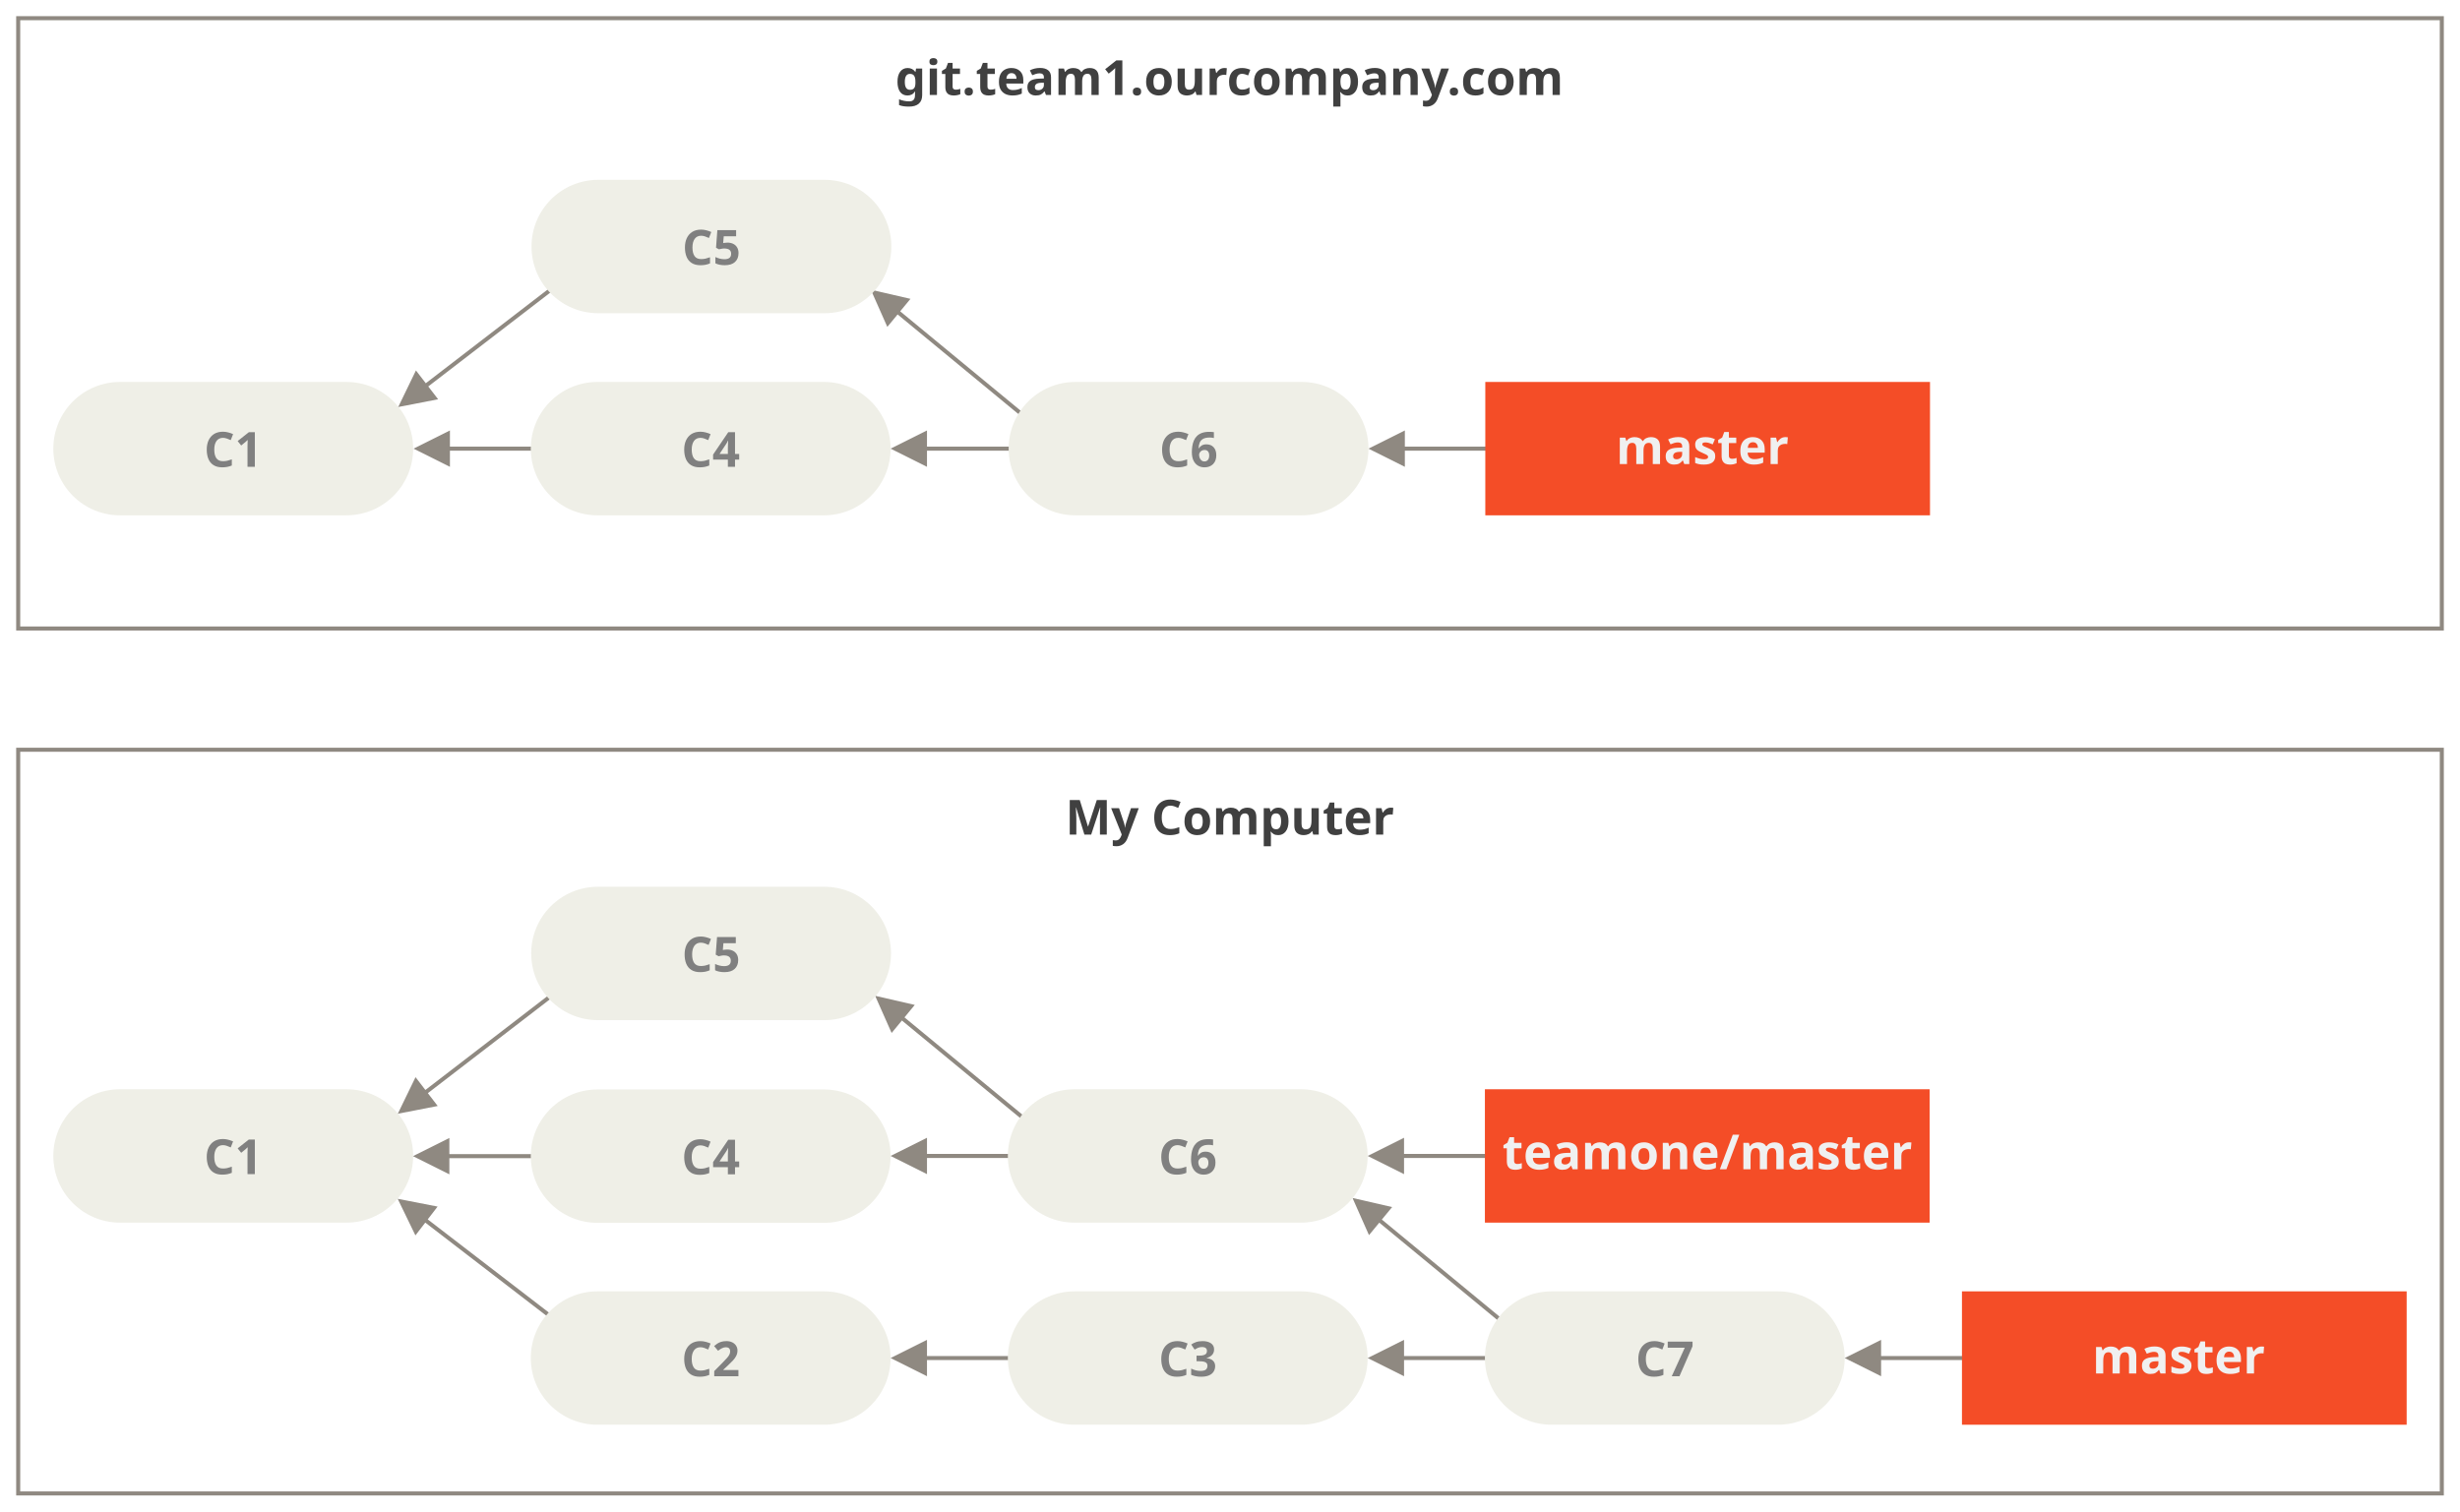
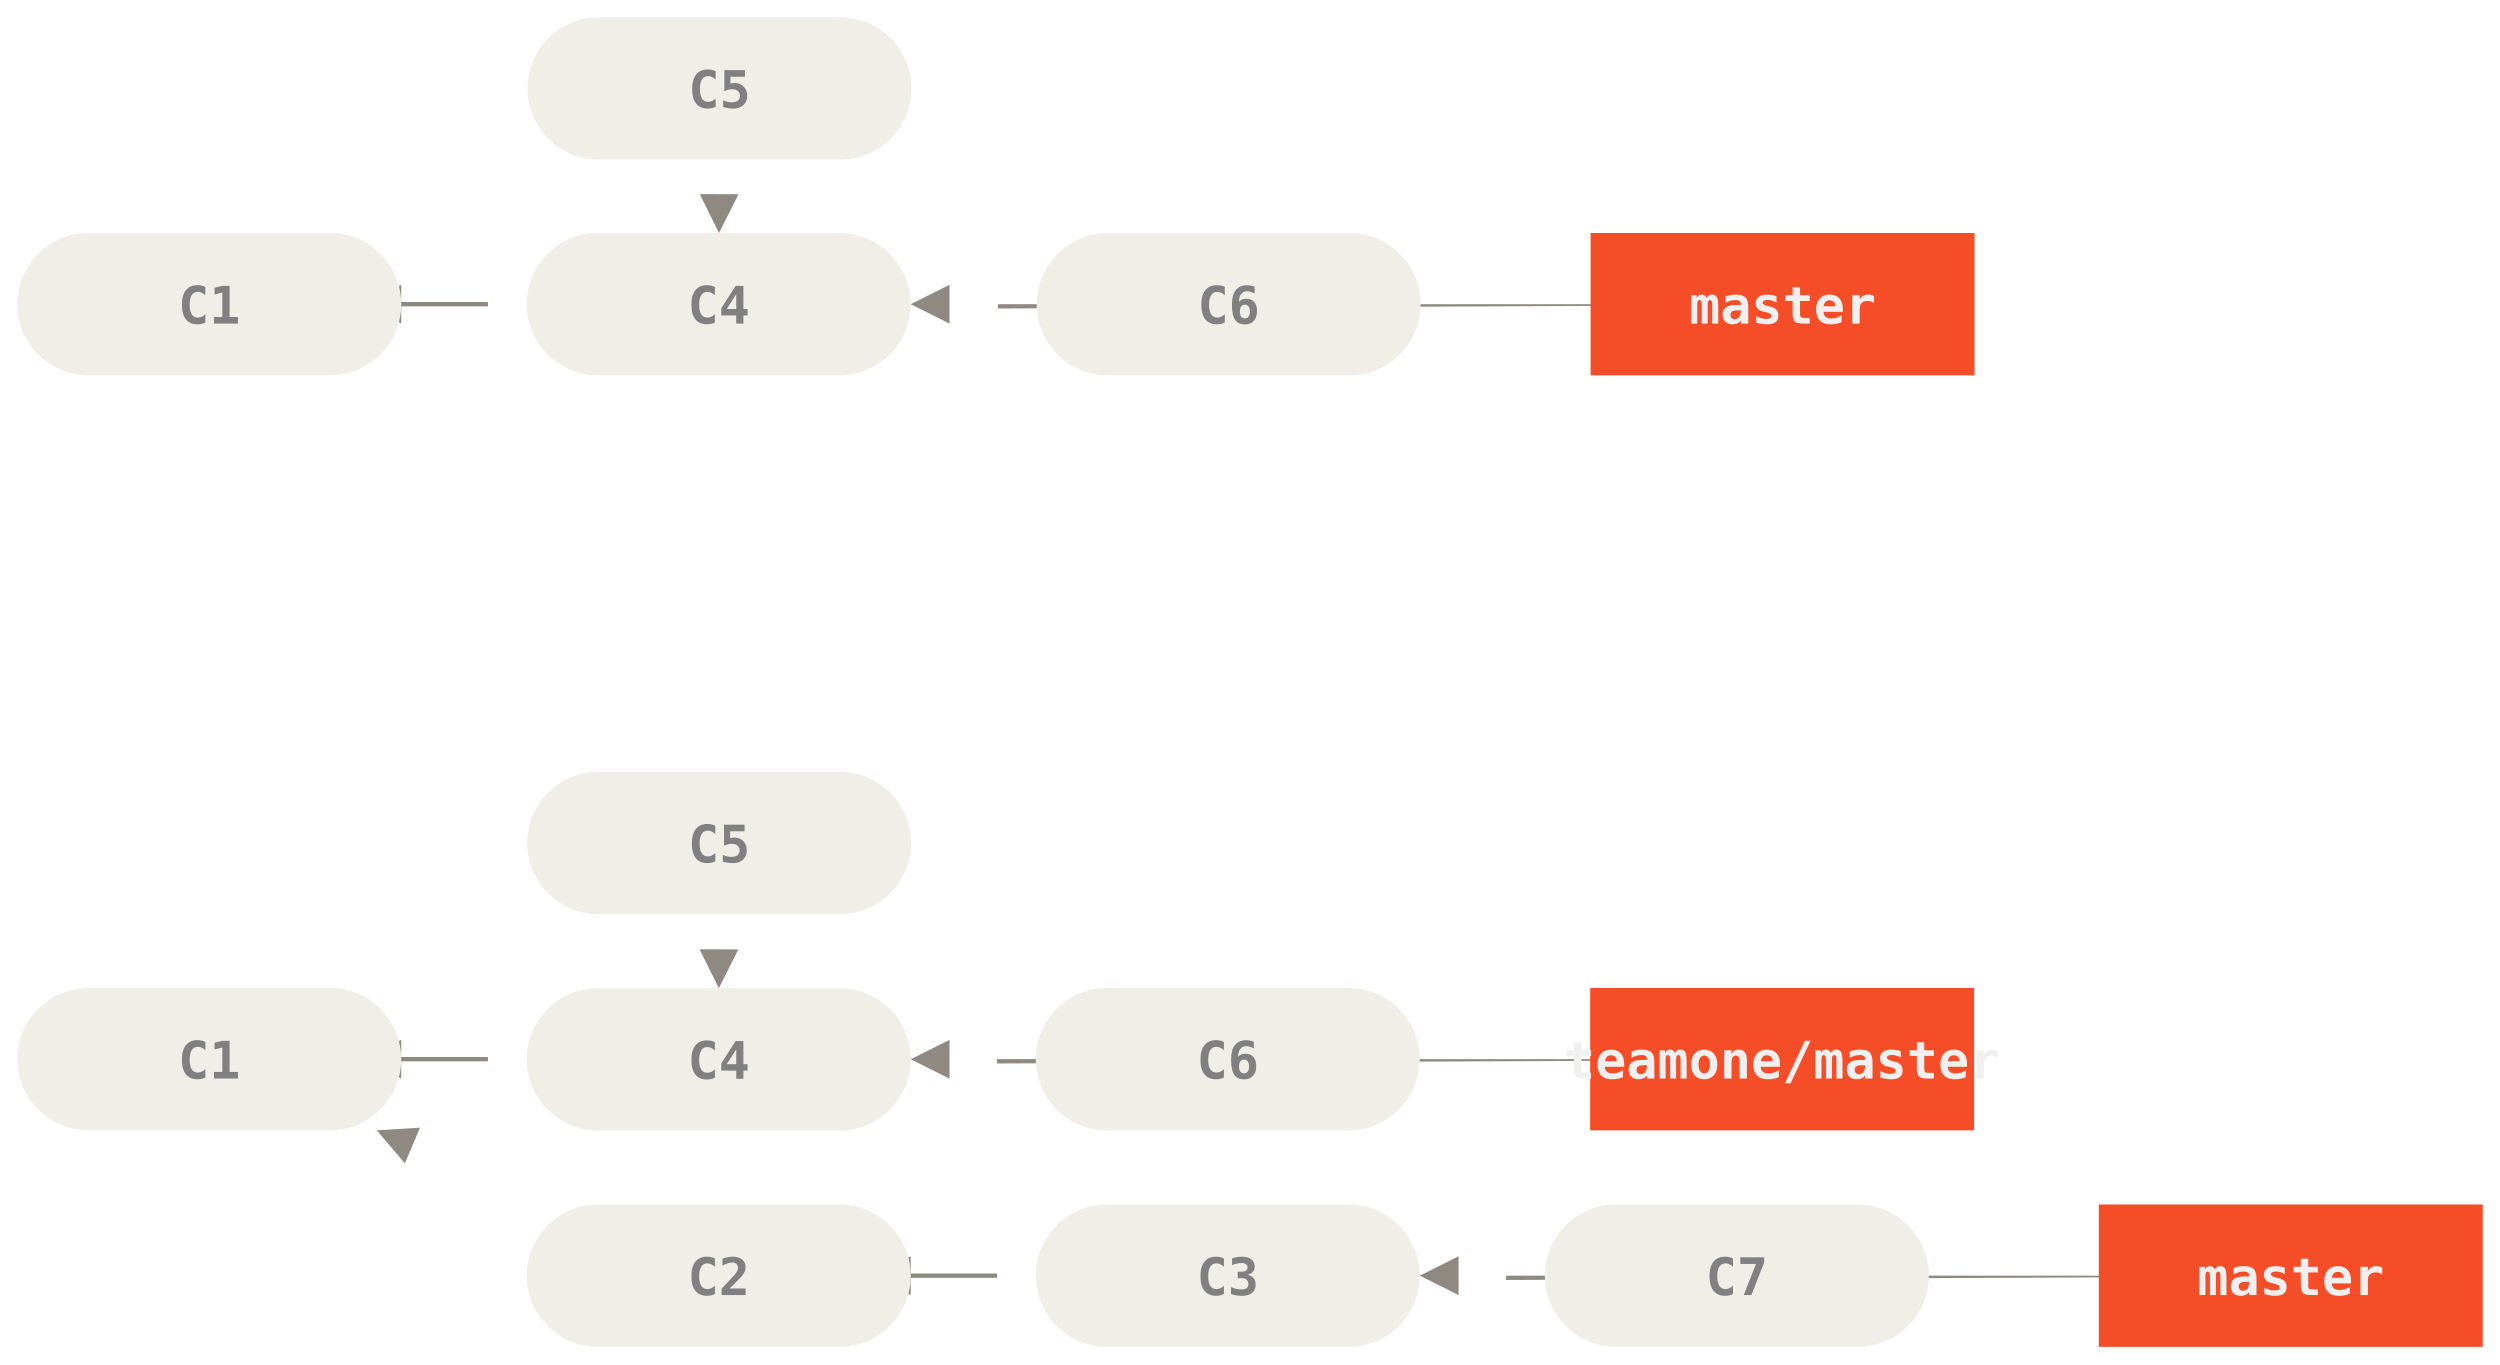
- <svg xmlns="http://www.w3.org/2000/svg" id="svg10619" version="1.1" viewBox="0 0 608.48 374">
-   <g id="g13646" transform="translate(-11.5,-12.5)">
-     <rect id="Rectangle-10" x="16" y="17" width="599.48" height="151" style="fill:none;stroke-linecap:square;stroke:#8f8981" />
-     <rect id="Rectangle-11" x="16" y="198" width="599.48" height="184" style="fill:none;stroke-linecap:square;stroke:#8f8981" />
-     <g id="g13560" transform="translate(-1.41)">
-       <g id="brown" transform="translate(26.1,107)" style="fill-rule:evenodd;fill:none">
-         <rect id="Rectangle-1" width="89" height="33" rx="16.5" ry="16.5" style="fill-rule:evenodd;fill:#efefe7" />
-         <text id="C6" font-size="12px" font-weight="700" style="fill:#979797;font-family:'Source Code Pro';font-size:12px;font-weight:700;text-anchor:middle">
-           <tspan id="tspan10479" x="44.5" y="21" style="fill:gray">C1</tspan>
-         </text>
-       </g>
-       <path id="Line-2" transform="translate(351.4,107)" d="m9 16h38v1h-38v4l-9-4.5 9-4.5z" style="fill:#8f8981" />
-       <rect id="Rectangle-2" transform="matrix(1.0377 0 0 1 380.3 107)" width="106" height="33" style="fill-rule:evenodd;fill:#f44d27" />
-       <text id="master" transform="translate(381 107.32)" font-size="12px" font-weight="700" style="fill-rule:evenodd;fill:#979797;font-family:'Source Code Pro';font-size:12px;font-weight:700;text-anchor:middle">
-         <tspan id="tspan10485" x="53" y="20" style="fill:#f0f0f0">master</tspan>
-       </text>
-       <path id="path10528" transform="translate(115.2,107)" d="m9 16h39v1h-39v4l-9-4.5 9-4.5z" style="fill:#8f8981" />
-       <g id="g10536" transform="translate(144.2,107)" style="fill-rule:evenodd;fill:none">
-         <rect id="rect10530" width="89" height="33" rx="16.5" ry="16.5" style="fill-rule:evenodd;fill:#efefe7" />
-         <text id="text10534" font-size="12px" font-weight="700" style="fill:#979797;font-family:'Source Code Pro';font-size:12px;font-weight:700;text-anchor:middle">
-           <tspan id="tspan10532" x="44.5" y="21" style="fill:gray">C4</tspan>
-         </text>
-       </g>
-       <path id="path10539" transform="translate(-19.7 .4)" d="m137.93 106.92 45.659-35.122.61.793-45.659 35.122 2.439 3.171-9.877 1.921 4.39-9.054 2.439 3.171z" style="fill:#8f8981" />
-       <path id="Line-7" transform="translate(-19.8)" d="m255.37 89.524 33.829 27.909-.636.771-33.829-27.909-2.546 3.086-4.079-9.199 9.806 2.256-2.546 3.086z" style="fill:#8f8981" />
-       <g id="g10548" transform="translate(144.38 56.995)" style="fill-rule:evenodd;fill:none">
-         <rect id="rect10542" width="89" height="33" rx="16.5" ry="16.5" style="fill-rule:evenodd;fill:#efefe7" />
-         <text id="text10546" font-size="12px" font-weight="700" style="fill:#979797;font-family:'Source Code Pro';font-size:12px;font-weight:700;text-anchor:middle">
-           <tspan id="tspan10544" x="44.5" y="21" style="fill:gray">C5</tspan>
-         </text>
-       </g>
-       <path id="path10550" transform="translate(233.2,107)" d="m9 16h39v1h-39v4l-9-4.5 9-4.5z" style="fill:#8f8981" />
-       <g id="g10558" transform="translate(262.4,107)" style="fill-rule:evenodd;fill:none">
-         <rect id="rect10552" width="89" height="33" rx="16.5" ry="16.5" style="fill-rule:evenodd;fill:#efefe7" />
-         <text id="text10556" font-size="12px" font-weight="700" style="fill:#979797;font-family:'Source Code Pro';font-size:12px;font-weight:700;text-anchor:middle">
-           <tspan id="tspan10554" x="44.5" y="21" style="fill:gray">C6</tspan>
-         </text>
-       </g>
-     </g>
-     <text id="My-Computer" transform="translate(15.964)" font-size="12px" font-weight="700" style="fill-rule:evenodd;fill:#404040;font-family:'Source Code Pro';font-size:12px;font-weight:700;text-anchor:middle">
-       <tspan id="tspan10612" x="299.738" y="219" style="fill:#404040">My Computer</tspan>
+ <svg xmlns="http://www.w3.org/2000/svg" version="1.1" width="1159" height="632.4" viewBox="0 0 579.5 316.2">
+   <path d="m93 70.01h20.1v1h-20.1v4l-9-4.5 9-4.5z" fill="#8f8981" />
+   <path d="M166.721 37 L166.692 45.01 L162.192 44.994 L166.659 54.01 L171.192 45.026 L166.692 45.01 Z" fill="#8f8981" />
+   <path d="M240.3 70.51 L220.1 70.51 L220.1 66.01 L211.1 70.51 L220.1 75.01 L220.1 70.51 Z" fill="#8f8981" />
+   <path d="m457.7 70.51h-226.4v1h--226.4v4l9-4.5-9-4.5z" fill="#8f8981" />
+   <path d="m93 245.01h20.1v1h-20.1v4l-9-4.5 9-4.5z" fill="#8f8981" />
+   <path d="M166.667 211.91 L166.651 220.06 L162.151 220.051 L166.633 229.06 L171.151 220.069 L166.651 220.06 Z" fill="#8f8981" />
+   <path d="M240.1 245.529 L220.1 245.537 L220.098 241.037 L211.1 245.541 L220.102 250.037 L220.1 245.537 Z" fill="#8f8981" />
+   <path d="m457.6 245.51h-226.5v1h--226.5v4l9-4.5-9-4.5z" fill="#8f8981" />
+   <path d="M127.775 279.2 L95.609 265.53 L97.369 261.389 L87.325 262.01 L93.848 269.672 L95.609 265.53 Z" fill="#8f8981" />
+   <path d="m211.1 295.2h20v1h-20v4l-9-4.5 9-4.5z" fill="#8f8981" />
+   <path d="M358.1 295.7 L338.1 295.7 L338.1 291.2 L329.1 295.7 L338.1 300.2 L338.1 295.7 Z" fill="#8f8981" />
+   <path d="m575.5 295.7h-226.4v1h--226.4v4l9-4.5-9-4.5z" fill="#8f8981" />
+   <g>
+     <rect x="4" y="54.01" width="89" height="33" rx="16.5" ry="16.5" fill="#efefe7" />
+     <text font-size="12px" font-weight="700" font-family="'JetBrains Mono', 'Source Code Pro', monospace" text-anchor="middle">
+       <tspan x="48.5" y="75.01" fill="gray">C1</tspan>
    </text>
-     <text id="git.team1.ourcompany" transform="translate(15.844)" font-size="12px" font-weight="700" style="fill-rule:evenodd;fill:#404040;font-family:'Source Code Pro';font-size:12px;font-weight:700;text-anchor:middle">
-       <tspan id="tspan10615" x="299.738" y="36" style="fill:#404040">git.team1.ourcompany.com</tspan>
+   </g>
+   <g>
+     <rect x="368.7" y="54.01" width="89" height="33" fill="#f44d27" />
+     <text font-size="12px" font-weight="700" font-family="'JetBrains Mono', 'Source Code Pro', monospace" text-anchor="middle">
+       <tspan x="413.2" y="75.01" fill="#f0f0f0">master</tspan>
    </text>
-     <g id="g13534" transform="translate(-1.55)">
-       <g id="g10496" transform="translate(26.24 282)" style="fill-rule:evenodd;fill:none">
-         <rect id="rect10490" width="89" height="33" rx="16.5" ry="16.5" style="fill-rule:evenodd;fill:#efefe7" />
-         <text id="text10494" font-size="12px" font-weight="700" style="fill:#979797;font-family:'Source Code Pro';font-size:12px;font-weight:700;text-anchor:middle">
-           <tspan id="tspan10492" x="44.5" y="21" style="fill:gray">C1</tspan>
-         </text>
-       </g>
-       <path id="Line-4" transform="translate(233.34 332)" d="m9 16h39v1h-39v4l-9-4.5 9-4.5z" style="fill:#8f8981" />
-       <g id="g10514" transform="translate(262.34 332)" style="fill-rule:evenodd;fill:none">
-         <rect id="rect10508" width="89" height="33" rx="16.5" ry="16.5" style="fill-rule:evenodd;fill:#efefe7" />
-         <text id="text10512" font-size="12px" font-weight="700" style="fill:#979797;font-family:'Source Code Pro';font-size:12px;font-weight:700;text-anchor:middle">
-           <tspan id="tspan10510" x="44.5" y="21" style="fill:gray">C3</tspan>
-         </text>
-       </g>
-       <path id="Line-8-3" transform="translate(101.48 49.716)" d="m253.37 264.52 33.829 27.909-.636.771-33.829-27.909-2.546 3.086-4.079-9.199 9.806 2.256z" style="fill:#8f8981" />
-       <g id="g13465">
-         <path id="path10517" transform="translate(351.34 332)" d="m9 16h39v1h-39v4l-9-4.5 9-4.5z" style="fill:#8f8981" />
-         <g id="g10525" transform="translate(380.34 332)" style="fill-rule:evenodd;fill:none">
-           <rect id="rect10519" width="89" height="33" rx="16.5" ry="16.5" style="fill-rule:evenodd;fill:#efefe7" />
-           <text id="text10523" font-size="12px" font-weight="700" style="fill:#979797;font-family:'Source Code Pro';font-size:12px;font-weight:700;text-anchor:middle">
-             <tspan id="tspan10521" x="44.5" y="21" style="fill:gray">C7</tspan>
-           </text>
-         </g>
-       </g>
-       <g id="g13389">
-         <path id="path10561" transform="translate(115.2 282.05)" d="m9 16h39v1h-39v4l-9-4.5 9-4.5z" style="fill:#8f8981" />
-         <g id="g10569" transform="translate(144.34 282.05)" style="fill-rule:evenodd;fill:none">
-           <rect id="rect10563" width="89" height="33" rx="16.5" ry="16.5" style="fill-rule:evenodd;fill:#efefe7" />
-           <text id="text10567" font-size="12px" font-weight="700" style="fill:#979797;font-family:'Source Code Pro';font-size:12px;font-weight:700;text-anchor:middle">
-             <tspan id="tspan10565" x="44.5" y="21" style="fill:gray">C4</tspan>
-           </text>
-         </g>
-       </g>
-       <path id="Line-8" transform="translate(-16.596 -.3024)" d="m253.37 264.52 33.829 27.909-.636.771-33.829-27.909-2.546 3.086-4.079-9.199 9.806 2.256z" style="fill:#8f8981" />
-       <g id="g13403">
-         <path id="Line-9" transform="translate(-17.66 .25561)" d="m135.93 281.92 45.659-35.122.61.793-45.659 35.122 2.439 3.171-9.877 1.921 4.39-9.054z" style="fill:#8f8981" />
-         <g id="g10580" transform="translate(144.44 231.9)" style="fill-rule:evenodd;fill:none">
-           <rect id="rect10574" width="89" height="33" rx="16.5" ry="16.5" style="fill-rule:evenodd;fill:#efefe7" />
-           <text id="text10578" font-size="12px" font-weight="700" style="fill:#979797;font-family:'Source Code Pro';font-size:12px;font-weight:700;text-anchor:middle">
-             <tspan id="tspan10576" x="44.5" y="21" style="fill:gray">C5</tspan>
-           </text>
-         </g>
-       </g>
-       <g id="g13410">
-         <path id="path10582" transform="translate(233.34 282)" d="m9 16h39v1h-39v4l-9-4.5 9-4.5z" style="fill:#8f8981" />
-         <g id="g10590" transform="translate(262.34 282)" style="fill-rule:evenodd;fill:none">
-           <rect id="rect10584" width="89" height="33" rx="16.5" ry="16.5" style="fill-rule:evenodd;fill:#efefe7" />
-           <text id="text10588" font-size="12px" font-weight="700" style="fill:#979797;font-family:'Source Code Pro';font-size:12px;font-weight:700;text-anchor:middle">
-             <tspan id="tspan10586" x="44.5" y="21" style="fill:gray">C6</tspan>
-           </text>
-         </g>
-       </g>
-       <g id="g13476">
-         <path id="Line-5" transform="translate(469.34 332)" d="m9 16h39v1h-39v4l-9-4.5 9-4.5z" style="fill:#8f8981" />
-         <rect id="rect10594" transform="matrix(1.0377 0 0 1 498.34 332)" width="106" height="33" style="fill-rule:evenodd;fill:#f44d27" />
-       </g>
-       <text id="text10598" transform="translate(498.94 332.32)" font-size="12px" font-weight="700" style="fill-rule:evenodd;fill:#979797;font-family:'Source Code Pro';font-size:12px;font-weight:700;text-anchor:middle">
-         <tspan id="tspan10596" x="53" y="20" style="fill:#f0f0f0">master</tspan>
-       </text>
-       <g id="g13472">
-         <path id="Line-6" transform="translate(351.34 282)" d="m9 16h38v1h-38v4l-9-4.5 9-4.5z" style="fill:#8f8981" />
-         <g id="g13325" transform="translate(1.4)">
-           <rect id="rect10604" transform="matrix(.99099 0 0 1 378.94 282)" width="111" height="33" style="fill-rule:evenodd;fill:#f44d27" />
-           <text id="text10608" transform="translate(378.46 281.8)" font-size="12px" font-weight="700" style="fill-rule:evenodd;fill:#979797;font-family:'Source Code Pro';font-size:12px;font-weight:700;text-anchor:middle">
-             <tspan id="tspan10606" x="55.5" y="20" style="fill:#f0f0f0">teamone/master</tspan>
-           </text>
-         </g>
-       </g>
-       <g id="g13437">
-         <path id="Line-9-6" transform="matrix(1 0 0 -1 -17.688 596.91)" d="m135.93 281.92 45.659-35.122.61.793-45.659 35.122 2.439 3.171-9.877 1.921 4.39-9.054z" style="fill:#8f8981" />
-         <g id="g10505" transform="translate(144.34 332)" style="fill-rule:evenodd;fill:none">
-           <rect id="rect10499" width="89" height="33" rx="16.5" ry="16.5" style="fill-rule:evenodd;fill:#efefe7" />
-           <text id="text10503" font-size="12px" font-weight="700" style="fill:#979797;font-family:'Source Code Pro';font-size:12px;font-weight:700;text-anchor:middle">
-             <tspan id="tspan10501" x="44.5" y="21" style="fill:gray">C2</tspan>
-           </text>
-         </g>
-       </g>
-     </g>
+   </g>
+   <g>
+     <rect x="122.1" y="54.01" width="89" height="33" rx="16.5" ry="16.5" fill="#efefe7" />
+     <text font-size="12px" font-weight="700" font-family="'JetBrains Mono', 'Source Code Pro', monospace" text-anchor="middle">
+       <tspan x="166.6" y="75.01" fill="gray">C4</tspan>
+     </text>
+   </g>
+   <g>
+     <rect x="122.28" y="4" width="89" height="33" rx="16.5" ry="16.5" fill="#efefe7" />
+     <text font-size="12px" font-weight="700" font-family="'JetBrains Mono', 'Source Code Pro', monospace" text-anchor="middle">
+       <tspan x="166.78" y="25" fill="gray">C5</tspan>
+     </text>
+   </g>
+   <g>
+     <rect x="240.3" y="54.01" width="89" height="33" rx="16.5" ry="16.5" fill="#efefe7" />
+     <text font-size="12px" font-weight="700" font-family="'JetBrains Mono', 'Source Code Pro', monospace" text-anchor="middle">
+       <tspan x="284.8" y="75.01" fill="gray">C6</tspan>
+     </text>
+   </g>
+   <g>
+     <rect x="4" y="229.01" width="89" height="33" rx="16.5" ry="16.5" fill="#efefe7" />
+     <text font-size="12px" font-weight="700" font-family="'JetBrains Mono', 'Source Code Pro', monospace" text-anchor="middle">
+       <tspan x="48.5" y="250.01" fill="gray">C1</tspan>
+     </text>
+   </g>
+   <g>
+     <rect x="240.1" y="279.2" width="89" height="33" rx="16.5" ry="16.5" fill="#efefe7" />
+     <text font-size="12px" font-weight="700" font-family="'JetBrains Mono', 'Source Code Pro', monospace" text-anchor="middle">
+       <tspan x="284.6" y="300.2" fill="gray">C3</tspan>
+     </text>
+   </g>
+   <g>
+     <rect x="358.1" y="279.2" width="89" height="33" rx="16.5" ry="16.5" fill="#efefe7" />
+     <text font-size="12px" font-weight="700" font-family="'JetBrains Mono', 'Source Code Pro', monospace" text-anchor="middle">
+       <tspan x="402.6" y="300.2" fill="gray">C7</tspan>
+     </text>
+   </g>
+   <g>
+     <rect x="122.1" y="229.06" width="89" height="33" rx="16.5" ry="16.5" fill="#efefe7" />
+     <text font-size="12px" font-weight="700" font-family="'JetBrains Mono', 'Source Code Pro', monospace" text-anchor="middle">
+       <tspan x="166.6" y="250.06" fill="gray">C4</tspan>
+     </text>
+   </g>
+   <g>
+     <rect x="122.2" y="178.91" width="89" height="33" rx="16.5" ry="16.5" fill="#efefe7" />
+     <text font-size="12px" font-weight="700" font-family="'JetBrains Mono', 'Source Code Pro', monospace" text-anchor="middle">
+       <tspan x="166.7" y="199.91" fill="gray">C5</tspan>
+     </text>
+   </g>
+   <g>
+     <rect x="240.1" y="229.01" width="89" height="33" rx="16.5" ry="16.5" fill="#efefe7" />
+     <text font-size="12px" font-weight="700" font-family="'JetBrains Mono', 'Source Code Pro', monospace" text-anchor="middle">
+       <tspan x="284.6" y="250.01" fill="gray">C6</tspan>
+     </text>
+   </g>
+   <g>
+     <rect x="486.5" y="279.2" width="89" height="33" fill="#f44d27" />
+     <text font-size="12px" font-weight="700" font-family="'JetBrains Mono', 'Source Code Pro', monospace" text-anchor="middle">
+       <tspan x="531" y="300.2" fill="#f0f0f0">master</tspan>
+     </text>
+   </g>
+   <g>
+     <rect x="368.6" y="229.01" width="89" height="33" fill="#f44d27" />
+     <text font-size="12px" font-weight="700" font-family="'JetBrains Mono', 'Source Code Pro', monospace" text-anchor="middle">
+       <tspan x="413.1" y="250.01" fill="#f0f0f0">teamone/master</tspan>
+     </text>
+   </g>
+   <g>
+     <rect x="122.1" y="279.2" width="89" height="33" rx="16.5" ry="16.5" fill="#efefe7" />
+     <text font-size="12px" font-weight="700" font-family="'JetBrains Mono', 'Source Code Pro', monospace" text-anchor="middle">
+       <tspan x="166.6" y="300.2" fill="gray">C2</tspan>
+     </text>
  </g>
</svg>
